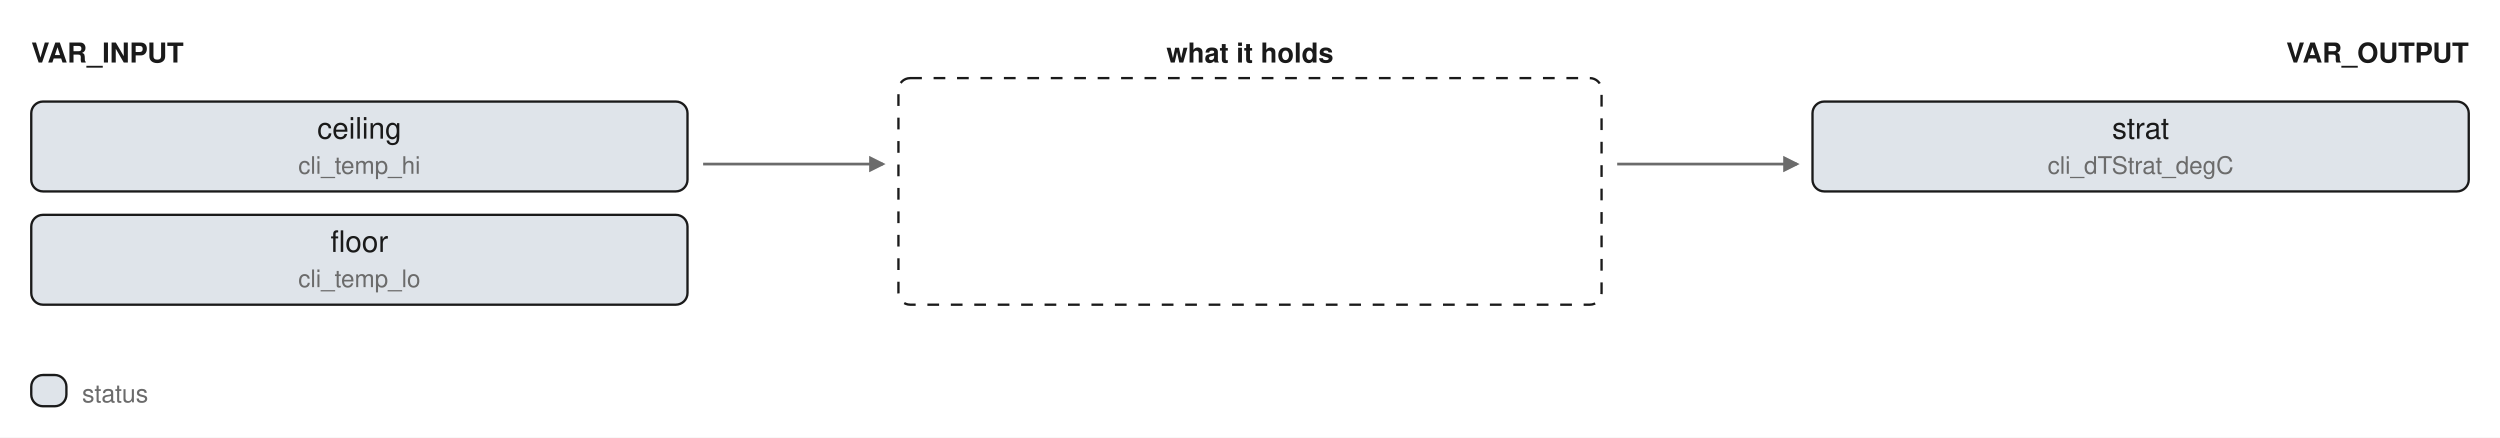
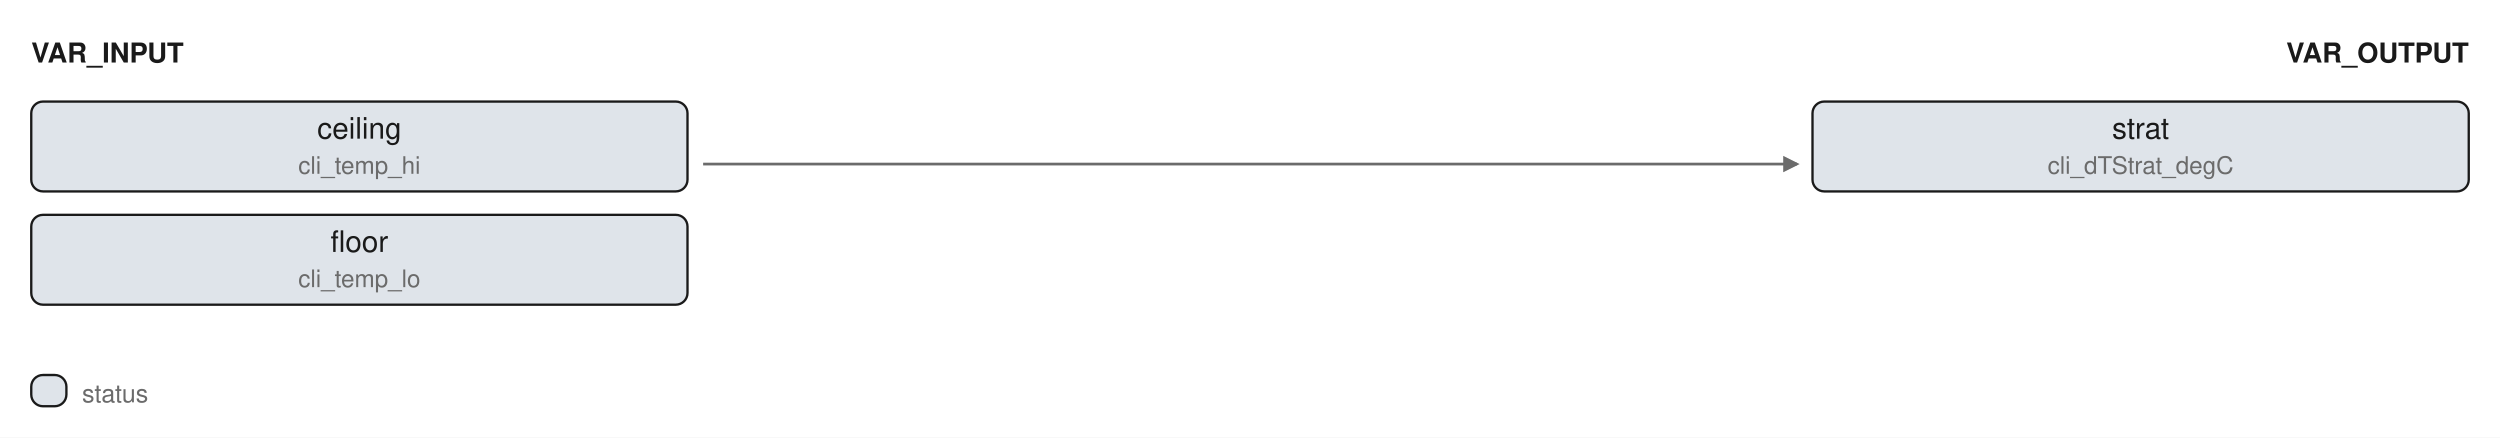
- <svg xmlns="http://www.w3.org/2000/svg" width="640" height="112" viewBox="0 0 640 112" style="max-width:100%;height:auto" content="&lt;mxfile host=&quot;app.diagrams.net&quot; type=&quot;device&quot;&gt;&lt;diagram id=&quot;strat&quot; name=&quot;strat&quot;&gt;&lt;mxGraphModel dx=&quot;640&quot; dy=&quot;112&quot; grid=&quot;0&quot; gridSize=&quot;10&quot; guides=&quot;1&quot; tooltips=&quot;1&quot; connect=&quot;1&quot; arrows=&quot;1&quot; fold=&quot;1&quot; page=&quot;1&quot; pageScale=&quot;1&quot; pageWidth=&quot;640&quot; pageHeight=&quot;112&quot; math=&quot;0&quot; shadow=&quot;0&quot;&gt;&lt;root&gt;&lt;mxCell id=&quot;0&quot;/&gt;&lt;mxCell id=&quot;1&quot; parent=&quot;0&quot;/&gt;&lt;mxCell id=&quot;n2&quot; value=&quot;VAR_INPUT&quot; style=&quot;text;html=1;fontSize=7;fontColor=#1a1a1a;align=left;fontStyle=1&quot; vertex=&quot;1&quot; parent=&quot;1&quot;&gt;&lt;mxGeometry x=&quot;8&quot; y=&quot;9&quot; width=&quot;45&quot; height=&quot;11&quot; as=&quot;geometry&quot;/&gt;&lt;/mxCell&gt;&lt;mxCell id=&quot;n3&quot; value=&quot;what it holds&quot; style=&quot;text;html=1;fontSize=7;fontColor=#1a1a1a;align=center;fontStyle=1&quot; vertex=&quot;1&quot; parent=&quot;1&quot;&gt;&lt;mxGeometry x=&quot;320.0&quot; y=&quot;9&quot; width=&quot;65&quot; height=&quot;11&quot; as=&quot;geometry&quot;/&gt;&lt;/mxCell&gt;&lt;mxCell id=&quot;n4&quot; value=&quot;VAR_OUTPUT&quot; style=&quot;text;html=1;fontSize=7;fontColor=#1a1a1a;align=left;fontStyle=1&quot; vertex=&quot;1&quot; parent=&quot;1&quot;&gt;&lt;mxGeometry x=&quot;632&quot; y=&quot;9&quot; width=&quot;50&quot; height=&quot;11&quot; as=&quot;geometry&quot;/&gt;&lt;/mxCell&gt;&lt;mxCell id=&quot;n5&quot; value=&quot;ceiling&quot; style=&quot;rounded=1;fillColor=#dfe4ea;strokeColor=#1a1a1a;whiteSpace=wrap;html=1;fontSize=8&quot; vertex=&quot;1&quot; parent=&quot;1&quot;&gt;&lt;mxGeometry x=&quot;8&quot; y=&quot;26&quot; width=&quot;168&quot; height=&quot;23&quot; as=&quot;geometry&quot;/&gt;&lt;/mxCell&gt;&lt;mxCell id=&quot;n6&quot; value=&quot;floor&quot; style=&quot;rounded=1;fillColor=#dfe4ea;strokeColor=#1a1a1a;whiteSpace=wrap;html=1;fontSize=8&quot; vertex=&quot;1&quot; parent=&quot;1&quot;&gt;&lt;mxGeometry x=&quot;8&quot; y=&quot;55&quot; width=&quot;168&quot; height=&quot;23&quot; as=&quot;geometry&quot;/&gt;&lt;/mxCell&gt;&lt;mxCell id=&quot;n7&quot; value=&quot;strat&quot; style=&quot;rounded=1;fillColor=#dfe4ea;strokeColor=#1a1a1a;whiteSpace=wrap;html=1;fontSize=8&quot; vertex=&quot;1&quot; parent=&quot;1&quot;&gt;&lt;mxGeometry x=&quot;464&quot; y=&quot;26&quot; width=&quot;168&quot; height=&quot;23&quot; as=&quot;geometry&quot;/&gt;&lt;/mxCell&gt;&lt;mxCell id=&quot;n8&quot; value=&quot;&quot; style=&quot;rounded=1;fillColor=#ffffff;strokeColor=#1a1a1a;whiteSpace=wrap;html=1;fontSize=8;dashed=1&quot; vertex=&quot;1&quot; parent=&quot;1&quot;&gt;&lt;mxGeometry x=&quot;230&quot; y=&quot;20&quot; width=&quot;180&quot; height=&quot;58&quot; as=&quot;geometry&quot;/&gt;&lt;/mxCell&gt;&lt;mxCell id=&quot;e9&quot; value=&quot;&quot; style=&quot;edgeStyle=none;html=1;strokeColor=#6b6b6b;endArrow=block&quot; edge=&quot;1&quot; parent=&quot;1&quot;&gt;&lt;mxGeometry relative=&quot;1&quot; as=&quot;geometry&quot;&gt;&lt;mxPoint x=&quot;180&quot; y=&quot;42.0&quot; as=&quot;sourcePoint&quot;/&gt;&lt;mxPoint x=&quot;226&quot; y=&quot;42.0&quot; as=&quot;targetPoint&quot;/&gt;&lt;/mxGeometry&gt;&lt;/mxCell&gt;&lt;mxCell id=&quot;e10&quot; value=&quot;&quot; style=&quot;edgeStyle=none;html=1;strokeColor=#6b6b6b;endArrow=block&quot; edge=&quot;1&quot; parent=&quot;1&quot;&gt;&lt;mxGeometry relative=&quot;1&quot; as=&quot;geometry&quot;&gt;&lt;mxPoint x=&quot;414&quot; y=&quot;42.0&quot; as=&quot;sourcePoint&quot;/&gt;&lt;mxPoint x=&quot;460&quot; y=&quot;42.0&quot; as=&quot;targetPoint&quot;/&gt;&lt;/mxGeometry&gt;&lt;/mxCell&gt;&lt;mxCell id=&quot;n11&quot; value=&quot;&quot; style=&quot;rounded=1;fillColor=#dfe4ea;strokeColor=#1a1a1a;whiteSpace=wrap;html=1;fontSize=8&quot; vertex=&quot;1&quot; parent=&quot;1&quot;&gt;&lt;mxGeometry x=&quot;8&quot; y=&quot;96&quot; width=&quot;9&quot; height=&quot;8&quot; as=&quot;geometry&quot;/&gt;&lt;/mxCell&gt;&lt;mxCell id=&quot;n12&quot; value=&quot;status&quot; style=&quot;text;html=1;fontSize=6;fontColor=#6b6b6b;align=left&quot; vertex=&quot;1&quot; parent=&quot;1&quot;&gt;&lt;mxGeometry x=&quot;21&quot; y=&quot;96.6&quot; width=&quot;40&quot; height=&quot;10.4&quot; as=&quot;geometry&quot;/&gt;&lt;/mxCell&gt;&lt;/root&gt;&lt;/mxGraphModel&gt;&lt;/diagram&gt;&lt;/mxfile&gt;">
+ <svg xmlns="http://www.w3.org/2000/svg" width="640" height="112" viewBox="0 0 640 112" style="max-width:100%;height:auto" content="&lt;mxfile host=&quot;app.diagrams.net&quot; type=&quot;device&quot;&gt;&lt;diagram id=&quot;strat&quot; name=&quot;strat&quot;&gt;&lt;mxGraphModel dx=&quot;640&quot; dy=&quot;112&quot; grid=&quot;0&quot; gridSize=&quot;10&quot; guides=&quot;1&quot; tooltips=&quot;1&quot; connect=&quot;1&quot; arrows=&quot;1&quot; fold=&quot;1&quot; page=&quot;1&quot; pageScale=&quot;1&quot; pageWidth=&quot;640&quot; pageHeight=&quot;112&quot; math=&quot;0&quot; shadow=&quot;0&quot;&gt;&lt;root&gt;&lt;mxCell id=&quot;0&quot;/&gt;&lt;mxCell id=&quot;1&quot; parent=&quot;0&quot;/&gt;&lt;mxCell id=&quot;n2&quot; value=&quot;VAR_INPUT&quot; style=&quot;text;html=1;fontSize=7;fontColor=#1a1a1a;align=left;fontStyle=1&quot; vertex=&quot;1&quot; parent=&quot;1&quot;&gt;&lt;mxGeometry x=&quot;8&quot; y=&quot;9&quot; width=&quot;45&quot; height=&quot;11&quot; as=&quot;geometry&quot;/&gt;&lt;/mxCell&gt;&lt;mxCell id=&quot;n3&quot; value=&quot;VAR_OUTPUT&quot; style=&quot;text;html=1;fontSize=7;fontColor=#1a1a1a;align=left;fontStyle=1&quot; vertex=&quot;1&quot; parent=&quot;1&quot;&gt;&lt;mxGeometry x=&quot;632&quot; y=&quot;9&quot; width=&quot;50&quot; height=&quot;11&quot; as=&quot;geometry&quot;/&gt;&lt;/mxCell&gt;&lt;mxCell id=&quot;n4&quot; value=&quot;ceiling&quot; style=&quot;rounded=1;fillColor=#dfe4ea;strokeColor=#1a1a1a;whiteSpace=wrap;html=1;fontSize=8&quot; vertex=&quot;1&quot; parent=&quot;1&quot;&gt;&lt;mxGeometry x=&quot;8&quot; y=&quot;26&quot; width=&quot;168&quot; height=&quot;23&quot; as=&quot;geometry&quot;/&gt;&lt;/mxCell&gt;&lt;mxCell id=&quot;n5&quot; value=&quot;floor&quot; style=&quot;rounded=1;fillColor=#dfe4ea;strokeColor=#1a1a1a;whiteSpace=wrap;html=1;fontSize=8&quot; vertex=&quot;1&quot; parent=&quot;1&quot;&gt;&lt;mxGeometry x=&quot;8&quot; y=&quot;55&quot; width=&quot;168&quot; height=&quot;23&quot; as=&quot;geometry&quot;/&gt;&lt;/mxCell&gt;&lt;mxCell id=&quot;n6&quot; value=&quot;strat&quot; style=&quot;rounded=1;fillColor=#dfe4ea;strokeColor=#1a1a1a;whiteSpace=wrap;html=1;fontSize=8&quot; vertex=&quot;1&quot; parent=&quot;1&quot;&gt;&lt;mxGeometry x=&quot;464&quot; y=&quot;26&quot; width=&quot;168&quot; height=&quot;23&quot; as=&quot;geometry&quot;/&gt;&lt;/mxCell&gt;&lt;mxCell id=&quot;e7&quot; value=&quot;&quot; style=&quot;edgeStyle=none;html=1;strokeColor=#6b6b6b;endArrow=block&quot; edge=&quot;1&quot; parent=&quot;1&quot;&gt;&lt;mxGeometry relative=&quot;1&quot; as=&quot;geometry&quot;&gt;&lt;mxPoint x=&quot;180&quot; y=&quot;42.0&quot; as=&quot;sourcePoint&quot;/&gt;&lt;mxPoint x=&quot;460&quot; y=&quot;42.0&quot; as=&quot;targetPoint&quot;/&gt;&lt;/mxGeometry&gt;&lt;/mxCell&gt;&lt;mxCell id=&quot;n8&quot; value=&quot;&quot; style=&quot;rounded=1;fillColor=#dfe4ea;strokeColor=#1a1a1a;whiteSpace=wrap;html=1;fontSize=8&quot; vertex=&quot;1&quot; parent=&quot;1&quot;&gt;&lt;mxGeometry x=&quot;8&quot; y=&quot;96&quot; width=&quot;9&quot; height=&quot;8&quot; as=&quot;geometry&quot;/&gt;&lt;/mxCell&gt;&lt;mxCell id=&quot;n9&quot; value=&quot;status&quot; style=&quot;text;html=1;fontSize=6;fontColor=#6b6b6b;align=left&quot; vertex=&quot;1&quot; parent=&quot;1&quot;&gt;&lt;mxGeometry x=&quot;21&quot; y=&quot;96.6&quot; width=&quot;40&quot; height=&quot;10.4&quot; as=&quot;geometry&quot;/&gt;&lt;/mxCell&gt;&lt;/root&gt;&lt;/mxGraphModel&gt;&lt;/diagram&gt;&lt;/mxfile&gt;">
  <defs>
    <marker id="a" markerWidth="6" markerHeight="6" refX="5" refY="3" orient="auto">
      <path d="M0,0 L6,3 L0,6 z" fill="#6b6b6b" />
    </marker>
  </defs>
  <rect width="640" height="112" fill="#ffffff" />
  <text x="8" y="16" font-family="Helvetica,Arial,sans-serif" font-size="7" fill="#1a1a1a" text-anchor="start" font-weight="bold">VAR_INPUT</text>
-   <text x="320.0" y="16" font-family="Helvetica,Arial,sans-serif" font-size="7" fill="#1a1a1a" text-anchor="middle" font-weight="bold">what it holds</text>
  <text x="632" y="16" font-family="Helvetica,Arial,sans-serif" font-size="7" fill="#1a1a1a" text-anchor="end" font-weight="bold">VAR_OUTPUT</text>
  <rect x="8" y="26" width="168" height="23" rx="3" fill="#dfe4ea" stroke="#1a1a1a" stroke-width="0.6" />
  <text x="92.0" y="35.5" font-family="Helvetica,Arial,sans-serif" font-size="7.6" fill="#1a1a1a" text-anchor="middle">ceiling</text>
  <text x="92.0" y="44.5" font-family="Helvetica,Arial,sans-serif" font-size="6.2" fill="#6b6b6b" text-anchor="middle">cli_temp_hi</text>
  <rect x="8" y="55" width="168" height="23" rx="3" fill="#dfe4ea" stroke="#1a1a1a" stroke-width="0.6" />
  <text x="92.0" y="64.5" font-family="Helvetica,Arial,sans-serif" font-size="7.6" fill="#1a1a1a" text-anchor="middle">floor</text>
  <text x="92.0" y="73.5" font-family="Helvetica,Arial,sans-serif" font-size="6.2" fill="#6b6b6b" text-anchor="middle">cli_temp_lo</text>
  <rect x="464" y="26" width="168" height="23" rx="3" fill="#dfe4ea" stroke="#1a1a1a" stroke-width="0.6" />
  <text x="548.0" y="35.5" font-family="Helvetica,Arial,sans-serif" font-size="7.6" fill="#1a1a1a" text-anchor="middle">strat</text>
  <text x="548.0" y="44.5" font-family="Helvetica,Arial,sans-serif" font-size="6.2" fill="#6b6b6b" text-anchor="middle">cli_dTStrat_degC</text>
-   <rect x="230" y="20" width="180" height="58" rx="3" fill="#ffffff" stroke="#1a1a1a" stroke-width="0.6" stroke-dasharray="3,3" />
-   <polyline points="180,42.0 226,42.0" fill="none" stroke="#6b6b6b" stroke-width="0.7" marker-end="url(#a)" />
-   <polyline points="414,42.0 460,42.0" fill="none" stroke="#6b6b6b" stroke-width="0.7" marker-end="url(#a)" />
+   <polyline points="180,42.0 460,42.0" fill="none" stroke="#6b6b6b" stroke-width="0.7" marker-end="url(#a)" />
  <rect x="8" y="96" width="9" height="8" rx="3" fill="#dfe4ea" stroke="#1a1a1a" stroke-width="0.6" />
  <text x="21" y="103" font-family="Helvetica,Arial,sans-serif" font-size="6.4" fill="#6b6b6b" text-anchor="start">status</text>
</svg>
